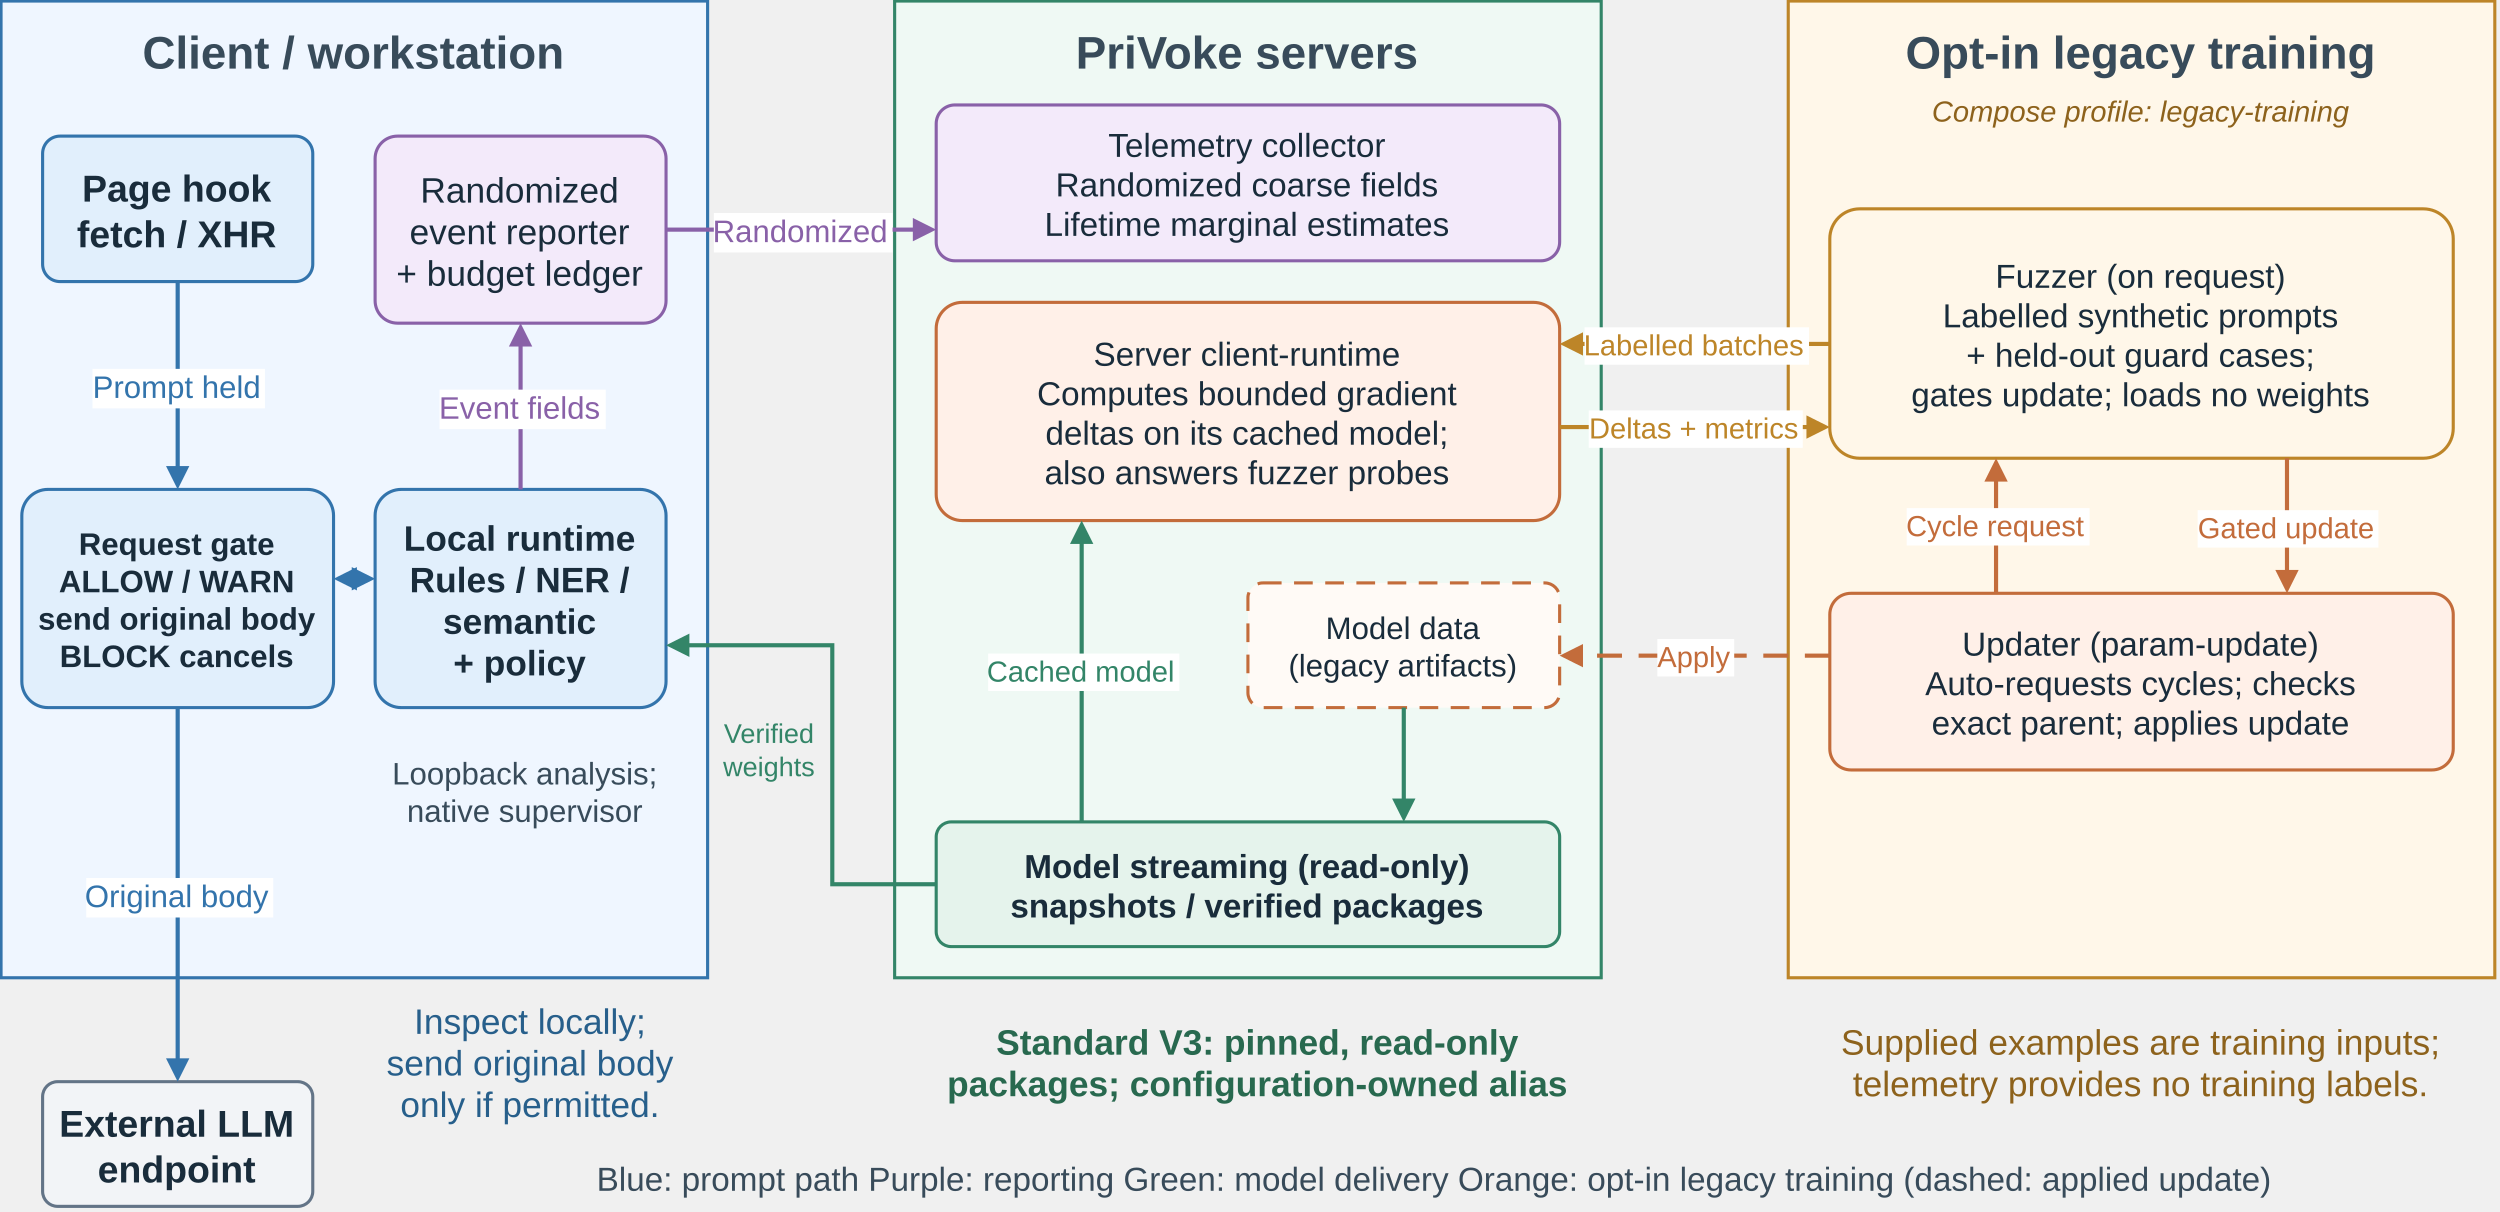
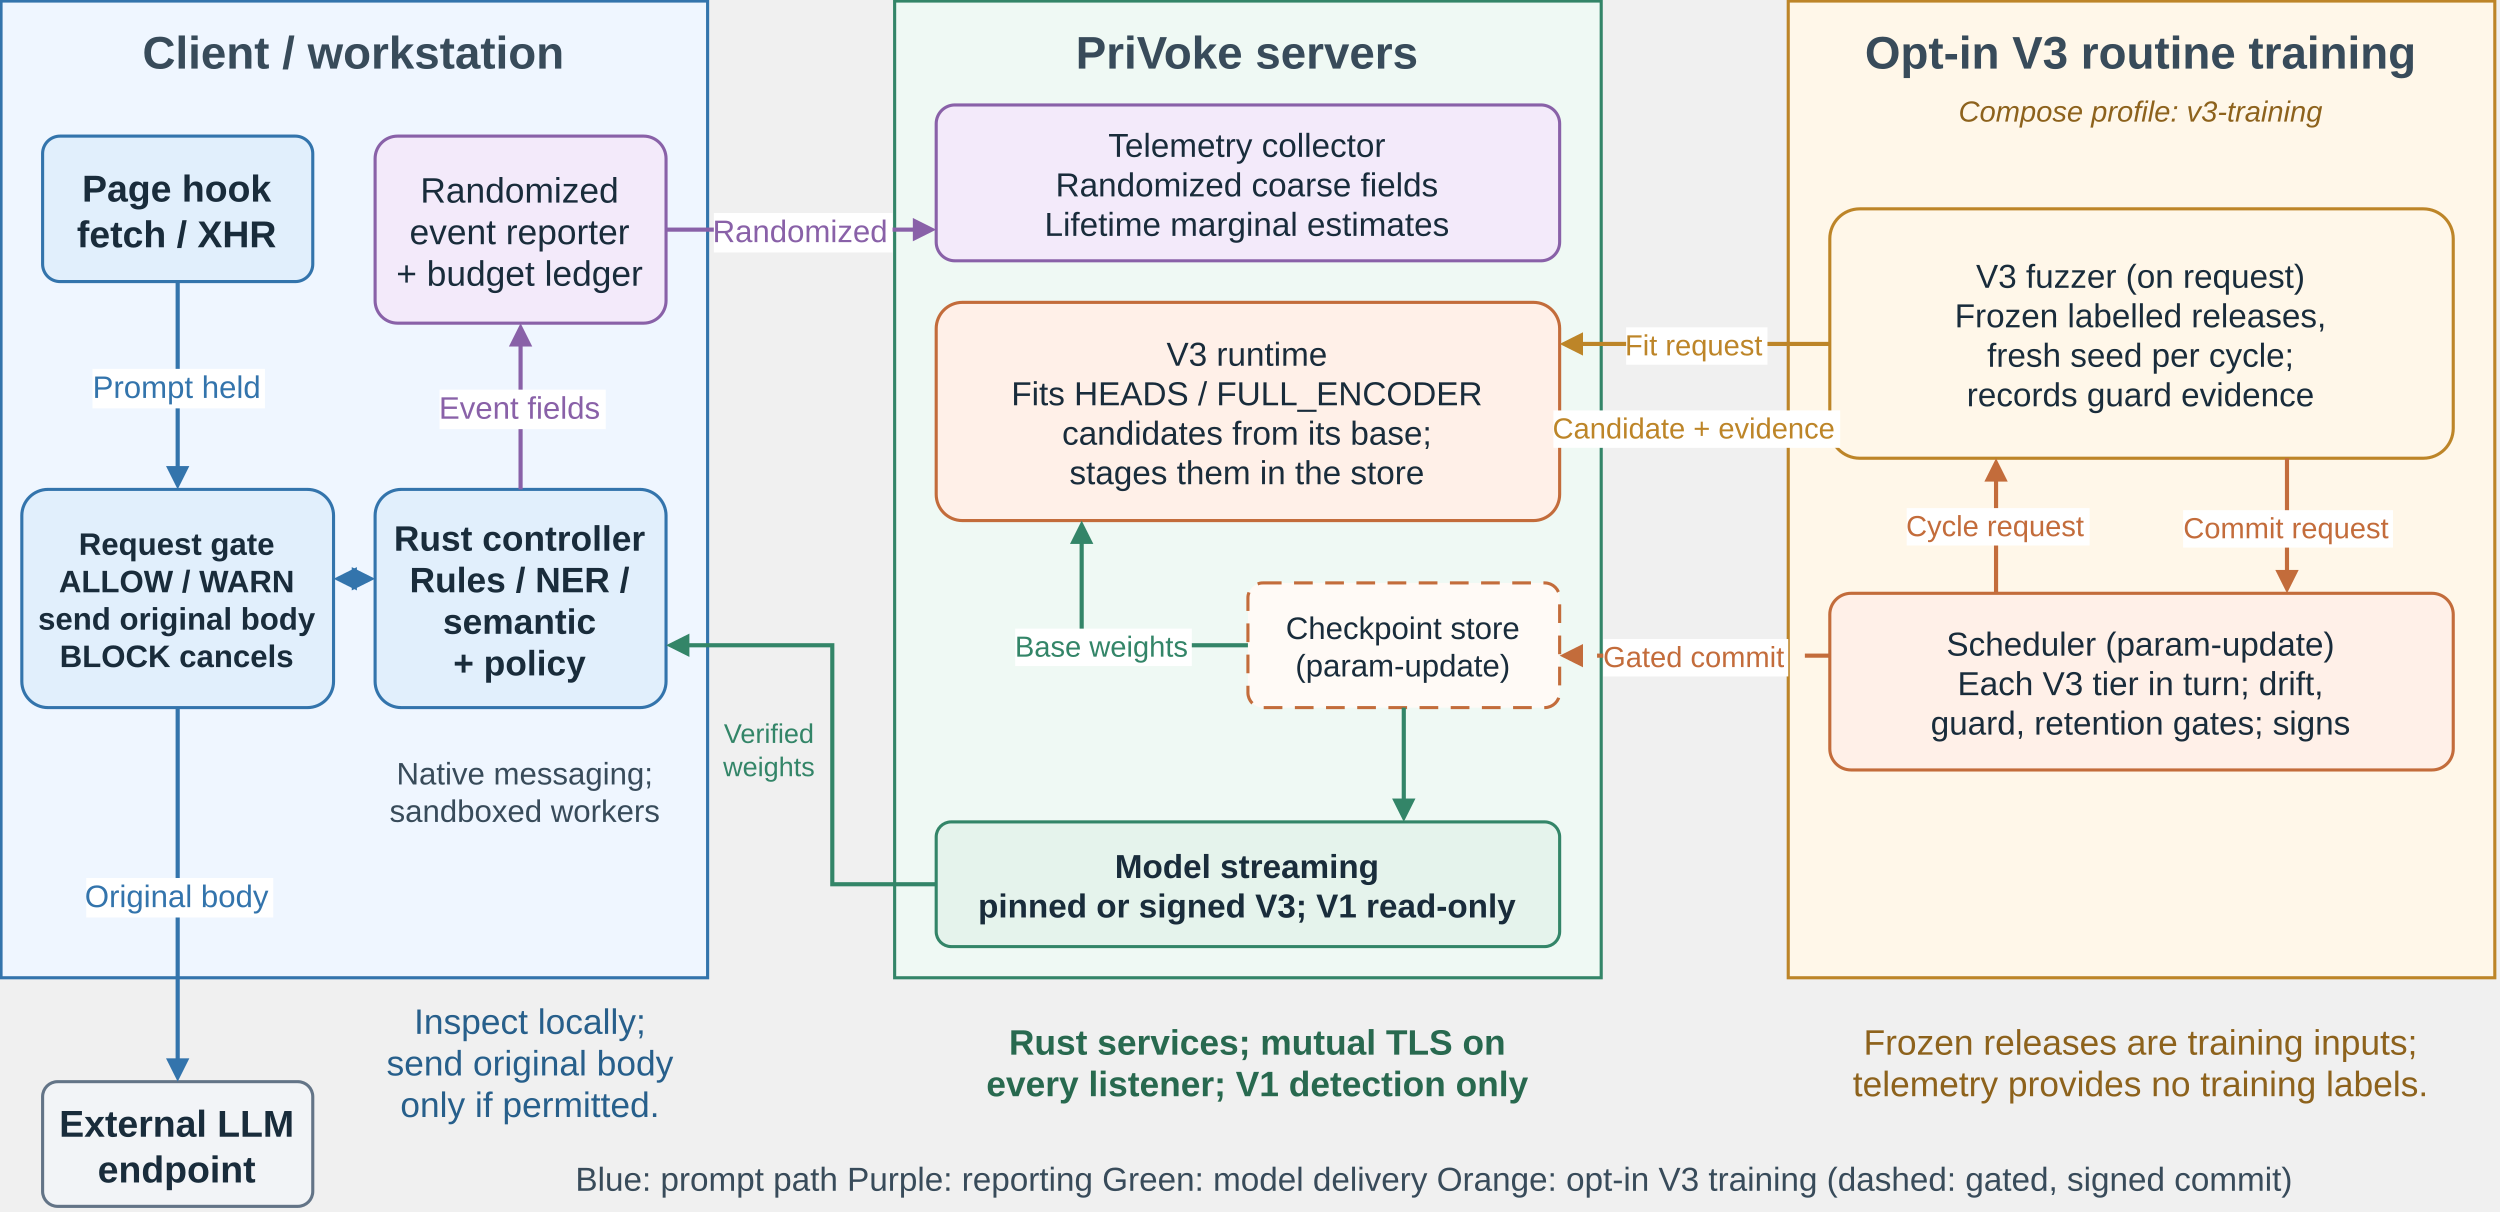
- <svg xmlns="http://www.w3.org/2000/svg" version="1.1" width="1203px" height="583px" viewBox="-0.5 -0.5 1203 583" content="&lt;mxfile host=&quot;Electron&quot; modified=&quot;2026-10-22T14:00:44.283Z&quot; agent=&quot;Mozilla/5.0 (Windows NT 10.0; Win64; x64) AppleWebKit/537.36 (KHTML, like Gecko) draw.io/22.1.18 Chrome/120.0.61.199 Electron/28.1.2 Safari/537.36&quot; version=&quot;22.1.18&quot; etag=&quot;eGs7vqOBSQaDrZtBFvKO&quot;&gt;&#10;  &lt;diagram name=&quot;Current architecture&quot; id=&quot;privoke-current-20261017&quot;&gt;&#10;    &lt;mxGraphModel dx=&quot;-624&quot; dy=&quot;-157&quot; grid=&quot;0&quot; gridSize=&quot;10&quot; guides=&quot;1&quot; tooltips=&quot;1&quot; connect=&quot;1&quot; arrows=&quot;1&quot; fold=&quot;0&quot; page=&quot;0&quot; pageScale=&quot;1&quot; pageWidth=&quot;1200&quot; pageHeight=&quot;600&quot; background=&quot;#ffffff&quot; math=&quot;0&quot; shadow=&quot;0&quot;&gt;&#10;      &lt;root&gt;&#10;        &lt;mxCell id=&quot;0&quot; /&gt;&#10;        &lt;mxCell id=&quot;1&quot; parent=&quot;0&quot; /&gt;&#10;        &lt;mxCell id=&quot;client&quot; value=&quot;&quot; style=&quot;rounded=1;arcSize=12;whiteSpace=nowrap;html=0;fillColor=#eff6ff;strokeColor=#3374ac;strokeWidth=1.5;fontColor=#192c3b;fontFamily=Arial;fontSize=18;fontStyle=0;spacing=5;rounded=0;&quot; parent=&quot;1&quot; vertex=&quot;1&quot;&gt;&#10;          &lt;mxGeometry width=&quot;340&quot; height=&quot;470&quot; as=&quot;geometry&quot; /&gt;&#10;        &lt;/mxCell&gt;&#10;        &lt;mxCell id=&quot;clienttitle&quot; value=&quot;Client / workstation&quot; style=&quot;rounded=1;arcSize=12;whiteSpace=nowrap;html=0;fillColor=#e1effc;strokeColor=#3374ac;strokeWidth=1.5;fontColor=#192c3b;fontFamily=Arial;fontSize=22;fontStyle=1;spacing=5;fillColor=none;strokeColor=none;fontColor=#384b5a;&quot; parent=&quot;1&quot; vertex=&quot;1&quot;&gt;&#10;          &lt;mxGeometry x=&quot;10&quot; y=&quot;5&quot; width=&quot;320&quot; height=&quot;36&quot; as=&quot;geometry&quot; /&gt;&#10;        &lt;/mxCell&gt;&#10;        &lt;mxCell id=&quot;servers&quot; value=&quot;&quot; style=&quot;rounded=1;arcSize=12;whiteSpace=nowrap;html=0;fillColor=#eff9f4;strokeColor=#338568;strokeWidth=1.5;fontColor=#192c3b;fontFamily=Arial;fontSize=18;fontStyle=0;spacing=5;rounded=0;&quot; parent=&quot;1&quot; vertex=&quot;1&quot;&gt;&#10;          &lt;mxGeometry x=&quot;430&quot; width=&quot;340&quot; height=&quot;470&quot; as=&quot;geometry&quot; /&gt;&#10;        &lt;/mxCell&gt;&#10;        &lt;mxCell id=&quot;serverstitle&quot; value=&quot;PriVoke servers&quot; style=&quot;rounded=1;arcSize=12;whiteSpace=nowrap;html=0;fillColor=#e1effc;strokeColor=#3374ac;strokeWidth=1.5;fontColor=#192c3b;fontFamily=Arial;fontSize=22;fontStyle=1;spacing=5;fillColor=none;strokeColor=none;fontColor=#384b5a;&quot; parent=&quot;1&quot; vertex=&quot;1&quot;&gt;&#10;          &lt;mxGeometry x=&quot;440&quot; y=&quot;5&quot; width=&quot;320&quot; height=&quot;36&quot; as=&quot;geometry&quot; /&gt;&#10;        &lt;/mxCell&gt;&#10;        &lt;mxCell id=&quot;fuzzer&quot; value=&quot;&quot; style=&quot;rounded=1;arcSize=12;whiteSpace=nowrap;html=0;fillColor=#fff7e9;strokeColor=#bd8528;strokeWidth=1.5;fontColor=#192c3b;fontFamily=Arial;fontSize=18;fontStyle=0;spacing=5;rounded=0;&quot; parent=&quot;1&quot; vertex=&quot;1&quot;&gt;&#10;          &lt;mxGeometry x=&quot;860&quot; width=&quot;340&quot; height=&quot;470&quot; as=&quot;geometry&quot; /&gt;&#10;        &lt;/mxCell&gt;&#10;        &lt;mxCell id=&quot;fuzzertitle&quot; value=&quot;Opt-in legacy training&quot; style=&quot;rounded=1;arcSize=12;whiteSpace=nowrap;html=0;fillColor=#e1effc;strokeColor=#3374ac;strokeWidth=1.5;fontColor=#192c3b;fontFamily=Arial;fontSize=22;fontStyle=1;spacing=5;fillColor=none;strokeColor=none;fontColor=#384b5a;&quot; parent=&quot;1&quot; vertex=&quot;1&quot;&gt;&#10;          &lt;mxGeometry x=&quot;870&quot; y=&quot;5&quot; width=&quot;320&quot; height=&quot;36&quot; as=&quot;geometry&quot; /&gt;&#10;        &lt;/mxCell&gt;&#10;        &lt;mxCell id=&quot;page&quot; value=&quot;Page hook&amp;#xa;fetch / XHR&quot; style=&quot;rounded=1;arcSize=12;whiteSpace=nowrap;html=0;fillColor=#e1effc;strokeColor=#3374ac;strokeWidth=1.5;fontColor=#192c3b;fontFamily=Arial;fontSize=18;fontStyle=1;spacing=5;&quot; parent=&quot;1&quot; vertex=&quot;1&quot;&gt;&#10;          &lt;mxGeometry x=&quot;20&quot; y=&quot;65&quot; width=&quot;130&quot; height=&quot;70&quot; as=&quot;geometry&quot; /&gt;&#10;        &lt;/mxCell&gt;&#10;        &lt;mxCell id=&quot;reporter&quot; value=&quot;Randomized&amp;#xa;event reporter&amp;#xa;+ budget ledger&quot; style=&quot;rounded=1;arcSize=12;whiteSpace=nowrap;html=0;fillColor=#f3eafa;strokeColor=#8961a8;strokeWidth=1.5;fontColor=#192c3b;fontFamily=Arial;fontSize=17;fontStyle=0;spacing=5;&quot; parent=&quot;1&quot; vertex=&quot;1&quot;&gt;&#10;          &lt;mxGeometry x=&quot;180&quot; y=&quot;65&quot; width=&quot;140&quot; height=&quot;90&quot; as=&quot;geometry&quot; /&gt;&#10;        &lt;/mxCell&gt;&#10;        &lt;mxCell id=&quot;enforce&quot; value=&quot;Request gate&amp;#xa;ALLOW / WARN&amp;#xa;send original body&amp;#xa;BLOCK cancels&quot; style=&quot;rounded=1;arcSize=12;whiteSpace=nowrap;html=0;fillColor=#e1effc;strokeColor=#3374ac;strokeWidth=1.5;fontColor=#192c3b;fontFamily=Arial;fontSize=15;fontStyle=1;spacing=5;&quot; parent=&quot;1&quot; vertex=&quot;1&quot;&gt;&#10;          &lt;mxGeometry x=&quot;10&quot; y=&quot;235&quot; width=&quot;150&quot; height=&quot;105&quot; as=&quot;geometry&quot; /&gt;&#10;        &lt;/mxCell&gt;&#10;        &lt;mxCell id=&quot;local&quot; value=&quot;Local runtime&amp;#xa;Rules / NER /&amp;#xa;semantic&amp;#xa;+ policy&quot; style=&quot;rounded=1;arcSize=12;whiteSpace=nowrap;html=0;fillColor=#e1effc;strokeColor=#3374ac;strokeWidth=1.5;fontColor=#192c3b;fontFamily=Arial;fontSize=17;fontStyle=1;spacing=5;&quot; parent=&quot;1&quot; vertex=&quot;1&quot;&gt;&#10;          &lt;mxGeometry x=&quot;180&quot; y=&quot;235&quot; width=&quot;140&quot; height=&quot;105&quot; as=&quot;geometry&quot; /&gt;&#10;        &lt;/mxCell&gt;&#10;        &lt;mxCell id=&quot;collector&quot; value=&quot;Telemetry collector&amp;#xa;Randomized coarse fields&amp;#xa;Lifetime marginal estimates&quot; style=&quot;rounded=1;arcSize=12;whiteSpace=nowrap;html=0;fillColor=#f3eafa;strokeColor=#8961a8;strokeWidth=1.5;fontColor=#192c3b;fontFamily=Arial;fontSize=16;fontStyle=0;spacing=5;&quot; parent=&quot;1&quot; vertex=&quot;1&quot;&gt;&#10;          &lt;mxGeometry x=&quot;450&quot; y=&quot;50&quot; width=&quot;300&quot; height=&quot;75&quot; as=&quot;geometry&quot; /&gt;&#10;        &lt;/mxCell&gt;&#10;        &lt;mxCell id=&quot;serverRuntime&quot; value=&quot;Server client-runtime&amp;#xa;Computes bounded gradient&amp;#xa;deltas on its cached model;&amp;#xa;also answers fuzzer probes&quot; style=&quot;rounded=1;arcSize=12;whiteSpace=nowrap;html=0;fillColor=#fff0e8;strokeColor=#c36c3b;strokeWidth=1.5;fontColor=#192c3b;fontFamily=Arial;fontSize=16;fontStyle=0;spacing=5;&quot; parent=&quot;1&quot; vertex=&quot;1&quot;&gt;&#10;          &lt;mxGeometry x=&quot;450&quot; y=&quot;145&quot; width=&quot;300&quot; height=&quot;105&quot; as=&quot;geometry&quot; /&gt;&#10;        &lt;/mxCell&gt;&#10;        &lt;mxCell id=&quot;modeldata&quot; value=&quot;Model data&amp;#xa;(legacy artifacts)&quot; style=&quot;rounded=1;arcSize=12;whiteSpace=nowrap;html=0;fillColor=#fff0e8;strokeColor=#c36c3b;strokeWidth=1.5;fontColor=#192c3b;fontFamily=Arial;fontSize=15;fontStyle=0;spacing=5;dashed=1;dashPattern=6 4;fillColor=#fffaf6;&quot; parent=&quot;1&quot; vertex=&quot;1&quot;&gt;&#10;          &lt;mxGeometry x=&quot;600&quot; y=&quot;280&quot; width=&quot;150&quot; height=&quot;60&quot; as=&quot;geometry&quot; /&gt;&#10;        &lt;/mxCell&gt;&#10;        &lt;mxCell id=&quot;packages&quot; value=&quot;Model streaming (read-only)&amp;#xa;snapshots / verified packages&quot; style=&quot;rounded=1;arcSize=12;whiteSpace=nowrap;html=0;fillColor=#e5f3ec;strokeColor=#338568;strokeWidth=1.5;fontColor=#192c3b;fontFamily=Arial;fontSize=16;fontStyle=1;spacing=5;&quot; parent=&quot;1&quot; vertex=&quot;1&quot;&gt;&#10;          &lt;mxGeometry x=&quot;450&quot; y=&quot;395&quot; width=&quot;300&quot; height=&quot;60&quot; as=&quot;geometry&quot; /&gt;&#10;        &lt;/mxCell&gt;&#10;        &lt;mxCell id=&quot;fuzzersvc&quot; value=&quot;Fuzzer (on request)&amp;#xa;Labelled synthetic prompts&amp;#xa;+ held-out guard cases;&amp;#xa;gates update; loads no weights&quot; style=&quot;rounded=1;arcSize=12;whiteSpace=nowrap;html=0;fillColor=#fff7e9;strokeColor=#bd8528;strokeWidth=1.5;fontColor=#192c3b;fontFamily=Arial;fontSize=16;fontStyle=0;spacing=5;&quot; parent=&quot;1&quot; vertex=&quot;1&quot;&gt;&#10;          &lt;mxGeometry x=&quot;880&quot; y=&quot;100&quot; width=&quot;300&quot; height=&quot;120&quot; as=&quot;geometry&quot; /&gt;&#10;        &lt;/mxCell&gt;&#10;        &lt;mxCell id=&quot;updater&quot; value=&quot;Updater (param-update)&amp;#xa;Auto-requests cycles; checks&amp;#xa;exact parent; applies update&quot; style=&quot;rounded=1;arcSize=12;whiteSpace=nowrap;html=0;fillColor=#fff0e8;strokeColor=#c36c3b;strokeWidth=1.5;fontColor=#192c3b;fontFamily=Arial;fontSize=16;fontStyle=0;spacing=5;&quot; parent=&quot;1&quot; vertex=&quot;1&quot;&gt;&#10;          &lt;mxGeometry x=&quot;880&quot; y=&quot;285&quot; width=&quot;300&quot; height=&quot;85&quot; as=&quot;geometry&quot; /&gt;&#10;        &lt;/mxCell&gt;&#10;        &lt;mxCell id=&quot;profilenote&quot; value=&quot;Compose profile: legacy-training&quot; style=&quot;rounded=1;arcSize=12;whiteSpace=nowrap;html=0;fillColor=#e1effc;strokeColor=#3374ac;strokeWidth=1.5;fontColor=#192c3b;fontFamily=Arial;fontSize=14;fontStyle=2;spacing=5;fillColor=none;strokeColor=none;fontColor=#8d621c;&quot; parent=&quot;1&quot; vertex=&quot;1&quot;&gt;&#10;          &lt;mxGeometry x=&quot;870&quot; y=&quot;40&quot; width=&quot;320&quot; height=&quot;25&quot; as=&quot;geometry&quot; /&gt;&#10;        &lt;/mxCell&gt;&#10;        &lt;mxCell id=&quot;llm&quot; value=&quot;External LLM&amp;#xa;endpoint&quot; style=&quot;rounded=1;arcSize=12;whiteSpace=nowrap;html=0;fillColor=#f2f4f7;strokeColor=#637487;strokeWidth=1.5;fontColor=#192c3b;fontFamily=Arial;fontSize=18;fontStyle=1;spacing=5;&quot; parent=&quot;1&quot; vertex=&quot;1&quot;&gt;&#10;          &lt;mxGeometry x=&quot;20&quot; y=&quot;520&quot; width=&quot;130&quot; height=&quot;60&quot; as=&quot;geometry&quot; /&gt;&#10;        &lt;/mxCell&gt;&#10;        &lt;mxCell id=&quot;held&quot; value=&quot;Prompt held&quot; style=&quot;edgeStyle=none;rounded=0;html=0;endArrow=block;endFill=1;strokeColor=#3374ac;strokeWidth=2;fontFamily=Arial;fontSize=15;fontColor=#3374ac;labelBackgroundColor=#ffffff;&quot; parent=&quot;1&quot; edge=&quot;1&quot;&gt;&#10;          &lt;mxGeometry relative=&quot;1&quot; as=&quot;geometry&quot;&gt;&#10;            &lt;mxPoint x=&quot;85&quot; y=&quot;135&quot; as=&quot;sourcePoint&quot; /&gt;&#10;            &lt;mxPoint x=&quot;85&quot; y=&quot;235&quot; as=&quot;targetPoint&quot; /&gt;&#10;          &lt;/mxGeometry&gt;&#10;        &lt;/mxCell&gt;&#10;        &lt;mxCell id=&quot;analysis&quot; value=&quot;&quot; style=&quot;edgeStyle=none;rounded=0;html=0;endArrow=block;endFill=1;strokeColor=#3374ac;strokeWidth=2;fontFamily=Arial;fontSize=15;fontColor=#3374ac;labelBackgroundColor=#ffffff;startArrow=block;startFill=1;&quot; parent=&quot;1&quot; edge=&quot;1&quot;&gt;&#10;          &lt;mxGeometry relative=&quot;1&quot; as=&quot;geometry&quot;&gt;&#10;            &lt;mxPoint x=&quot;160&quot; y=&quot;278&quot; as=&quot;sourcePoint&quot; /&gt;&#10;            &lt;mxPoint x=&quot;180&quot; y=&quot;278&quot; as=&quot;targetPoint&quot; /&gt;&#10;          &lt;/mxGeometry&gt;&#10;        &lt;/mxCell&gt;&#10;        &lt;mxCell id=&quot;telemetryLocal&quot; value=&quot;Event fields&quot; style=&quot;edgeStyle=none;rounded=0;html=0;endArrow=block;endFill=1;strokeColor=#8961a8;strokeWidth=2;fontFamily=Arial;fontSize=15;fontColor=#8961a8;labelBackgroundColor=#ffffff;&quot; parent=&quot;1&quot; edge=&quot;1&quot;&gt;&#10;          &lt;mxGeometry relative=&quot;1&quot; as=&quot;geometry&quot;&gt;&#10;            &lt;mxPoint x=&quot;250&quot; y=&quot;235&quot; as=&quot;sourcePoint&quot; /&gt;&#10;            &lt;mxPoint x=&quot;250&quot; y=&quot;155&quot; as=&quot;targetPoint&quot; /&gt;&#10;          &lt;/mxGeometry&gt;&#10;        &lt;/mxCell&gt;&#10;        &lt;mxCell id=&quot;telemetryReport&quot; value=&quot;Randomized&quot; style=&quot;edgeStyle=none;rounded=0;html=0;endArrow=block;endFill=1;strokeColor=#8961a8;strokeWidth=2;fontFamily=Arial;fontSize=15;fontColor=#8961a8;labelBackgroundColor=#ffffff;&quot; parent=&quot;1&quot; edge=&quot;1&quot;&gt;&#10;          &lt;mxGeometry relative=&quot;1&quot; as=&quot;geometry&quot;&gt;&#10;            &lt;mxPoint x=&quot;320&quot; y=&quot;110&quot; as=&quot;sourcePoint&quot; /&gt;&#10;            &lt;mxPoint x=&quot;450&quot; y=&quot;110&quot; as=&quot;targetPoint&quot; /&gt;&#10;          &lt;/mxGeometry&gt;&#10;        &lt;/mxCell&gt;&#10;        &lt;mxCell id=&quot;send&quot; value=&quot;Original body&quot; style=&quot;edgeStyle=none;rounded=0;html=0;endArrow=block;endFill=1;strokeColor=#3374ac;strokeWidth=2;fontFamily=Arial;fontSize=15;fontColor=#3374ac;labelBackgroundColor=#ffffff;&quot; parent=&quot;1&quot; edge=&quot;1&quot;&gt;&#10;          &lt;mxGeometry relative=&quot;1&quot; as=&quot;geometry&quot;&gt;&#10;            &lt;mxPoint x=&quot;85&quot; y=&quot;340&quot; as=&quot;sourcePoint&quot; /&gt;&#10;            &lt;mxPoint x=&quot;85&quot; y=&quot;520&quot; as=&quot;targetPoint&quot; /&gt;&#10;          &lt;/mxGeometry&gt;&#10;        &lt;/mxCell&gt;&#10;        &lt;mxCell id=&quot;bridge&quot; value=&quot;Loopback analysis;&amp;#xa;native supervisor&quot; style=&quot;rounded=1;arcSize=12;whiteSpace=nowrap;html=0;fillColor=#e1effc;strokeColor=#3374ac;strokeWidth=1.5;fontColor=#192c3b;fontFamily=Arial;fontSize=15;fontStyle=0;spacing=5;fillColor=none;strokeColor=none;fontColor=#384b5a;&quot; parent=&quot;1&quot; vertex=&quot;1&quot;&gt;&#10;          &lt;mxGeometry x=&quot;175&quot; y=&quot;355&quot; width=&quot;155&quot; height=&quot;50&quot; as=&quot;geometry&quot; /&gt;&#10;        &lt;/mxCell&gt;&#10;        &lt;mxCell id=&quot;modelClient&quot; value=&quot;&quot; style=&quot;edgeStyle=none;rounded=0;html=0;endArrow=block;endFill=1;strokeColor=#338568;strokeWidth=2;fontFamily=Arial;fontSize=15;fontColor=#338568;labelBackgroundColor=#ffffff;&quot; parent=&quot;1&quot; edge=&quot;1&quot;&gt;&#10;          &lt;mxGeometry relative=&quot;1&quot; as=&quot;geometry&quot;&gt;&#10;            &lt;mxPoint x=&quot;450&quot; y=&quot;425&quot; as=&quot;sourcePoint&quot; /&gt;&#10;            &lt;mxPoint x=&quot;320&quot; y=&quot;310&quot; as=&quot;targetPoint&quot; /&gt;&#10;            &lt;Array as=&quot;points&quot;&gt;&#10;              &lt;mxPoint x=&quot;400&quot; y=&quot;425&quot; /&gt;&#10;              &lt;mxPoint x=&quot;400&quot; y=&quot;310&quot; /&gt;&#10;            &lt;/Array&gt;&#10;          &lt;/mxGeometry&gt;&#10;        &lt;/mxCell&gt;&#10;        &lt;mxCell id=&quot;clientweights&quot; value=&quot;Verified&amp;#xa;weights&quot; style=&quot;rounded=1;arcSize=12;whiteSpace=nowrap;html=0;fillColor=#e1effc;strokeColor=#3374ac;strokeWidth=1.5;fontColor=#192c3b;fontFamily=Arial;fontSize=13;fontStyle=0;spacing=5;fillColor=none;strokeColor=none;fontColor=#338568;&quot; parent=&quot;1&quot; vertex=&quot;1&quot;&gt;&#10;          &lt;mxGeometry x=&quot;341&quot; y=&quot;335&quot; width=&quot;58&quot; height=&quot;50&quot; as=&quot;geometry&quot; /&gt;&#10;        &lt;/mxCell&gt;&#10;        &lt;mxCell id=&quot;cacheModel&quot; value=&quot;Cached model&quot; style=&quot;edgeStyle=none;rounded=0;html=0;endArrow=block;endFill=1;strokeColor=#338568;strokeWidth=2;fontFamily=Arial;fontSize=14;fontColor=#338568;labelBackgroundColor=#ffffff;&quot; parent=&quot;1&quot; edge=&quot;1&quot;&gt;&#10;          &lt;mxGeometry relative=&quot;1&quot; as=&quot;geometry&quot;&gt;&#10;            &lt;mxPoint x=&quot;520&quot; y=&quot;395&quot; as=&quot;sourcePoint&quot; /&gt;&#10;            &lt;mxPoint x=&quot;520&quot; y=&quot;250&quot; as=&quot;targetPoint&quot; /&gt;&#10;          &lt;/mxGeometry&gt;&#10;        &lt;/mxCell&gt;&#10;        &lt;mxCell id=&quot;reload&quot; value=&quot;&quot; style=&quot;edgeStyle=none;rounded=0;html=0;endArrow=block;endFill=1;strokeColor=#338568;strokeWidth=2;fontFamily=Arial;fontSize=14;fontColor=#338568;labelBackgroundColor=#ffffff;&quot; parent=&quot;1&quot; edge=&quot;1&quot;&gt;&#10;          &lt;mxGeometry relative=&quot;1&quot; as=&quot;geometry&quot;&gt;&#10;            &lt;mxPoint x=&quot;675&quot; y=&quot;340&quot; as=&quot;sourcePoint&quot; /&gt;&#10;            &lt;mxPoint x=&quot;675&quot; y=&quot;395&quot; as=&quot;targetPoint&quot; /&gt;&#10;          &lt;/mxGeometry&gt;&#10;        &lt;/mxCell&gt;&#10;        &lt;mxCell id=&quot;requestCycle&quot; value=&quot;Cycle request&quot; style=&quot;edgeStyle=none;rounded=0;html=0;endArrow=block;endFill=1;strokeColor=#c36c3b;strokeWidth=2;fontFamily=Arial;fontSize=14;fontColor=#c36c3b;labelBackgroundColor=#ffffff;&quot; parent=&quot;1&quot; edge=&quot;1&quot;&gt;&#10;          &lt;mxGeometry relative=&quot;1&quot; as=&quot;geometry&quot;&gt;&#10;            &lt;mxPoint x=&quot;960&quot; y=&quot;285&quot; as=&quot;sourcePoint&quot; /&gt;&#10;            &lt;mxPoint x=&quot;960&quot; y=&quot;220&quot; as=&quot;targetPoint&quot; /&gt;&#10;          &lt;/mxGeometry&gt;&#10;        &lt;/mxCell&gt;&#10;        &lt;mxCell id=&quot;gatedUpdate&quot; value=&quot;Gated update&quot; style=&quot;edgeStyle=none;rounded=0;html=0;endArrow=block;endFill=1;strokeColor=#c36c3b;strokeWidth=2;fontFamily=Arial;fontSize=14;fontColor=#c36c3b;labelBackgroundColor=#ffffff;&quot; parent=&quot;1&quot; edge=&quot;1&quot;&gt;&#10;          &lt;mxGeometry relative=&quot;1&quot; as=&quot;geometry&quot;&gt;&#10;            &lt;mxPoint x=&quot;1100&quot; y=&quot;220&quot; as=&quot;sourcePoint&quot; /&gt;&#10;            &lt;mxPoint x=&quot;1100&quot; y=&quot;285&quot; as=&quot;targetPoint&quot; /&gt;&#10;          &lt;/mxGeometry&gt;&#10;        &lt;/mxCell&gt;&#10;        &lt;mxCell id=&quot;batches&quot; value=&quot;Labelled batches&quot; style=&quot;edgeStyle=none;rounded=0;html=0;endArrow=block;endFill=1;strokeColor=#bd8528;strokeWidth=2;fontFamily=Arial;fontSize=14;fontColor=#bd8528;labelBackgroundColor=#ffffff;&quot; parent=&quot;1&quot; edge=&quot;1&quot;&gt;&#10;          &lt;mxGeometry relative=&quot;1&quot; as=&quot;geometry&quot;&gt;&#10;            &lt;mxPoint x=&quot;880&quot; y=&quot;165&quot; as=&quot;sourcePoint&quot; /&gt;&#10;            &lt;mxPoint x=&quot;750&quot; y=&quot;165&quot; as=&quot;targetPoint&quot; /&gt;&#10;          &lt;/mxGeometry&gt;&#10;        &lt;/mxCell&gt;&#10;        &lt;mxCell id=&quot;deltas&quot; value=&quot;Deltas + metrics&quot; style=&quot;edgeStyle=none;rounded=0;html=0;endArrow=block;endFill=1;strokeColor=#bd8528;strokeWidth=2;fontFamily=Arial;fontSize=14;fontColor=#bd8528;labelBackgroundColor=#ffffff;&quot; parent=&quot;1&quot; edge=&quot;1&quot;&gt;&#10;          &lt;mxGeometry relative=&quot;1&quot; as=&quot;geometry&quot;&gt;&#10;            &lt;mxPoint x=&quot;750&quot; y=&quot;205&quot; as=&quot;sourcePoint&quot; /&gt;&#10;            &lt;mxPoint x=&quot;880&quot; y=&quot;205&quot; as=&quot;targetPoint&quot; /&gt;&#10;          &lt;/mxGeometry&gt;&#10;        &lt;/mxCell&gt;&#10;        &lt;mxCell id=&quot;apply&quot; value=&quot;Apply&quot; style=&quot;edgeStyle=none;rounded=0;html=0;endArrow=block;endFill=1;strokeColor=#c36c3b;strokeWidth=2;fontFamily=Arial;fontSize=14;fontColor=#c36c3b;labelBackgroundColor=#ffffff;dashed=1;dashPattern=6 4;&quot; parent=&quot;1&quot; edge=&quot;1&quot;&gt;&#10;          &lt;mxGeometry relative=&quot;1&quot; as=&quot;geometry&quot;&gt;&#10;            &lt;mxPoint x=&quot;880&quot; y=&quot;315&quot; as=&quot;sourcePoint&quot; /&gt;&#10;            &lt;mxPoint x=&quot;750&quot; y=&quot;315&quot; as=&quot;targetPoint&quot; /&gt;&#10;          &lt;/mxGeometry&gt;&#10;        &lt;/mxCell&gt;&#10;        &lt;mxCell id=&quot;standard&quot; value=&quot;Standard V3: pinned, read-only&amp;#xa;packages; configuration-owned alias&quot; style=&quot;rounded=1;arcSize=12;whiteSpace=nowrap;html=0;fillColor=#e1effc;strokeColor=#3374ac;strokeWidth=1.5;fontColor=#192c3b;fontFamily=Arial;fontSize=17;fontStyle=1;spacing=5;fillColor=none;strokeColor=none;fontColor=#28694f;&quot; parent=&quot;1&quot; vertex=&quot;1&quot;&gt;&#10;          &lt;mxGeometry x=&quot;440&quot; y=&quot;480&quot; width=&quot;330&quot; height=&quot;60&quot; as=&quot;geometry&quot; /&gt;&#10;        &lt;/mxCell&gt;&#10;        &lt;mxCell id=&quot;fuzzernote&quot; value=&quot;Supplied examples are training inputs;&amp;#xa;telemetry provides no training labels.&quot; style=&quot;rounded=1;arcSize=12;whiteSpace=nowrap;html=0;fillColor=#e1effc;strokeColor=#3374ac;strokeWidth=1.5;fontColor=#192c3b;fontFamily=Arial;fontSize=17;fontStyle=0;spacing=5;fillColor=none;strokeColor=none;fontColor=#8d621c;&quot; parent=&quot;1&quot; vertex=&quot;1&quot;&gt;&#10;          &lt;mxGeometry x=&quot;865&quot; y=&quot;480&quot; width=&quot;330&quot; height=&quot;60&quot; as=&quot;geometry&quot; /&gt;&#10;        &lt;/mxCell&gt;&#10;        &lt;mxCell id=&quot;clientnote&quot; value=&quot;Inspect locally;&amp;#xa;send original body&amp;#xa;only if permitted.&quot; style=&quot;rounded=1;arcSize=12;whiteSpace=nowrap;html=0;fillColor=#e1effc;strokeColor=#3374ac;strokeWidth=1.5;fontColor=#192c3b;fontFamily=Arial;fontSize=17;fontStyle=0;spacing=5;fillColor=none;strokeColor=none;fontColor=#275f8b;&quot; parent=&quot;1&quot; vertex=&quot;1&quot;&gt;&#10;          &lt;mxGeometry x=&quot;175&quot; y=&quot;480&quot; width=&quot;160&quot; height=&quot;60&quot; as=&quot;geometry&quot; /&gt;&#10;        &lt;/mxCell&gt;&#10;        &lt;mxCell id=&quot;legend&quot; value=&quot;Blue: prompt path     Purple: reporting     Green: model delivery     Orange: opt-in legacy training (dashed: applied update)&quot; style=&quot;rounded=1;arcSize=12;whiteSpace=nowrap;html=0;fillColor=#e1effc;strokeColor=#3374ac;strokeWidth=1.5;fontColor=#192c3b;fontFamily=Arial;fontSize=16;fontStyle=0;spacing=5;fillColor=none;strokeColor=none;fontColor=#384b5a;&quot; parent=&quot;1&quot; vertex=&quot;1&quot;&gt;&#10;          &lt;mxGeometry x=&quot;190&quot; y=&quot;552&quot; width=&quot;1000&quot; height=&quot;28&quot; as=&quot;geometry&quot; /&gt;&#10;        &lt;/mxCell&gt;&#10;      &lt;/root&gt;&#10;    &lt;/mxGraphModel&gt;&#10;  &lt;/diagram&gt;&#10;&lt;/mxfile&gt;&#10;">
+ <svg xmlns="http://www.w3.org/2000/svg" version="1.1" width="1203px" height="583px" viewBox="-0.5 -0.5 1203 583">
  <defs />
  <g>
    <rect x="0" y="0" width="340" height="470" fill="#eff6ff" stroke="#3374ac" stroke-width="1.5" pointer-events="all" />
    <rect x="10" y="5" width="320" height="36" rx="4.32" ry="4.32" fill="none" stroke="none" pointer-events="all" />
    <g fill="#384b5a" font-family="Arial" font-weight="bold" text-anchor="middle" font-size="22px">
      <text x="169.5" y="32.5">Client / workstation</text>
    </g>
    <rect x="430" y="0" width="340" height="470" fill="#eff9f4" stroke="#338568" stroke-width="1.5" pointer-events="all" />
    <rect x="440" y="5" width="320" height="36" rx="4.32" ry="4.32" fill="none" stroke="none" pointer-events="all" />
    <g fill="#384b5a" font-family="Arial" font-weight="bold" text-anchor="middle" font-size="22px">
      <text x="599.5" y="32.5">PriVoke servers</text>
    </g>
    <rect x="860" y="0" width="340" height="470" fill="#fff7e9" stroke="#bd8528" stroke-width="1.5" pointer-events="all" />
    <rect x="870" y="5" width="320" height="36" rx="4.32" ry="4.32" fill="none" stroke="none" pointer-events="all" />
    <g fill="#384b5a" font-family="Arial" font-weight="bold" text-anchor="middle" font-size="22px">
-       <text x="1029.5" y="32.5">Opt-in legacy training</text>
+       <text x="1029.5" y="32.5">Opt-in V3 routine training</text>
    </g>
    <rect x="20" y="65" width="130" height="70" rx="8.4" ry="8.4" fill="#e1effc" stroke="#3374ac" stroke-width="1.5" pointer-events="all" />
    <g fill="#192c3b" font-family="Arial" font-weight="bold" text-anchor="middle" font-size="18px">
      <text x="84.5" y="96.5">Page hook</text>
      <text x="84.5" y="118.5">fetch / XHR</text>
    </g>
    <rect x="180" y="65" width="140" height="90" rx="10.8" ry="10.8" fill="#f3eafa" stroke="#8961a8" stroke-width="1.5" pointer-events="all" />
    <g fill="#192c3b" font-family="Arial" text-anchor="middle" font-size="17px">
      <text x="249.5" y="97">Randomized</text>
      <text x="249.5" y="117">event reporter</text>
      <text x="249.5" y="137">+ budget ledger</text>
    </g>
    <rect x="10" y="235" width="150" height="105" rx="12.6" ry="12.6" fill="#e1effc" stroke="#3374ac" stroke-width="1.5" pointer-events="all" />
    <g fill="#192c3b" font-family="Arial" font-weight="bold" text-anchor="middle" font-size="15px">
      <text x="84.5" y="266.5">Request gate</text>
      <text x="84.5" y="284.5">ALLOW / WARN</text>
      <text x="84.5" y="302.5">send original body</text>
      <text x="84.5" y="320.5">BLOCK cancels</text>
    </g>
    <rect x="180" y="235" width="140" height="105" rx="12.6" ry="12.6" fill="#e1effc" stroke="#3374ac" stroke-width="1.5" pointer-events="all" />
    <g fill="#192c3b" font-family="Arial" font-weight="bold" text-anchor="middle" font-size="17px">
-       <text x="249.5" y="264.5">Local runtime</text>
+       <text x="249.5" y="264.5">Rust controller</text>
      <text x="249.5" y="284.5">Rules / NER /</text>
      <text x="249.5" y="304.5">semantic</text>
      <text x="249.5" y="324.5">+ policy</text>
    </g>
    <rect x="450" y="50" width="300" height="75" rx="9" ry="9" fill="#f3eafa" stroke="#8961a8" stroke-width="1.5" pointer-events="all" />
    <g fill="#192c3b" font-family="Arial" text-anchor="middle" font-size="16px">
      <text x="599.5" y="75">Telemetry collector</text>
      <text x="599.5" y="94">Randomized coarse fields</text>
      <text x="599.5" y="113">Lifetime marginal estimates</text>
    </g>
    <rect x="450" y="145" width="300" height="105" rx="12.6" ry="12.6" fill="#fff0e8" stroke="#c36c3b" stroke-width="1.5" pointer-events="all" />
    <g fill="#192c3b" font-family="Arial" text-anchor="middle" font-size="16px">
-       <text x="599.5" y="175.5">Server client-runtime</text>
-       <text x="599.5" y="194.5">Computes bounded gradient</text>
-       <text x="599.5" y="213.5">deltas on its cached model;</text>
-       <text x="599.5" y="232.5">also answers fuzzer probes</text>
+       <text x="599.5" y="175.5">V3 runtime</text>
+       <text x="599.5" y="194.5">Fits HEADS / FULL_ENCODER</text>
+       <text x="599.5" y="213.5">candidates from its base;</text>
+       <text x="599.5" y="232.5">stages them in the store</text>
    </g>
    <rect x="600" y="280" width="150" height="60" rx="7.2" ry="7.2" fill="#fffaf6" stroke="#c36c3b" stroke-width="1.5" stroke-dasharray="9 6" pointer-events="all" />
    <g fill="#192c3b" font-family="Arial" text-anchor="middle" font-size="15px">
-       <text x="674.5" y="307">Model data</text>
-       <text x="674.5" y="325">(legacy artifacts)</text>
+       <text x="674.5" y="307">Checkpoint store</text>
+       <text x="674.5" y="325">(param-update)</text>
    </g>
    <rect x="450" y="395" width="300" height="60" rx="7.2" ry="7.2" fill="#e5f3ec" stroke="#338568" stroke-width="1.5" pointer-events="all" />
    <g fill="#192c3b" font-family="Arial" font-weight="bold" text-anchor="middle" font-size="16px">
-       <text x="599.5" y="422">Model streaming (read-only)</text>
-       <text x="599.5" y="441">snapshots / verified packages</text>
+       <text x="599.5" y="422">Model streaming</text>
+       <text x="599.5" y="441">pinned or signed V3; V1 read-only</text>
    </g>
    <rect x="880" y="100" width="300" height="120" rx="14.4" ry="14.4" fill="#fff7e9" stroke="#bd8528" stroke-width="1.5" pointer-events="all" />
    <g fill="#192c3b" font-family="Arial" text-anchor="middle" font-size="16px">
-       <text x="1029.5" y="138">Fuzzer (on request)</text>
-       <text x="1029.5" y="157">Labelled synthetic prompts</text>
-       <text x="1029.5" y="176">+ held-out guard cases;</text>
-       <text x="1029.5" y="195">gates update; loads no weights</text>
+       <text x="1029.5" y="138">V3 fuzzer (on request)</text>
+       <text x="1029.5" y="157">Frozen labelled releases,</text>
+       <text x="1029.5" y="176">fresh seed per cycle;</text>
+       <text x="1029.5" y="195">records guard evidence</text>
    </g>
    <rect x="880" y="285" width="300" height="85" rx="10.2" ry="10.2" fill="#fff0e8" stroke="#c36c3b" stroke-width="1.5" pointer-events="all" />
    <g fill="#192c3b" font-family="Arial" text-anchor="middle" font-size="16px">
-       <text x="1029.5" y="315">Updater (param-update)</text>
-       <text x="1029.5" y="334">Auto-requests cycles; checks</text>
-       <text x="1029.5" y="353">exact parent; applies update</text>
+       <text x="1029.5" y="315">Scheduler (param-update)</text>
+       <text x="1029.5" y="334">Each V3 tier in turn; drift,</text>
+       <text x="1029.5" y="353">guard, retention gates; signs</text>
    </g>
    <rect x="870" y="40" width="320" height="25" rx="3" ry="3" fill="none" stroke="none" pointer-events="all" />
    <g fill="#8d621c" font-family="Arial" font-style="italic" text-anchor="middle" font-size="14px">
-       <text x="1029.5" y="58">Compose profile: legacy-training</text>
+       <text x="1029.5" y="58">Compose profile: v3-training</text>
    </g>
    <rect x="20" y="520" width="130" height="60" rx="7.2" ry="7.2" fill="#f2f4f7" stroke="#637487" stroke-width="1.5" pointer-events="all" />
    <g fill="#192c3b" font-family="Arial" font-weight="bold" text-anchor="middle" font-size="18px">
      <text x="84.5" y="546.5">External LLM</text>
      <text x="84.5" y="568.5">endpoint</text>
    </g>
    <path d="M 85 135 L 85 224.76" fill="none" stroke="#3374ac" stroke-width="2" stroke-miterlimit="10" pointer-events="stroke" />
    <path d="M 85 232.76 L 81 224.76 L 89 224.76 Z" fill="#3374ac" stroke="#3374ac" stroke-width="2" stroke-miterlimit="10" pointer-events="all" />
    <g fill="#3374ac" font-family="Arial" text-anchor="middle" font-size="15px">
      <rect fill="#ffffff" stroke="none" x="44" y="177" width="83" height="19" stroke-width="0" />
      <text x="84.5" y="191">Prompt held</text>
    </g>
    <path d="M 170.24 278 L 169.76 278" fill="none" stroke="#3374ac" stroke-width="2" stroke-miterlimit="10" pointer-events="stroke" />
    <path d="M 162.24 278 L 170.24 274 L 170.24 282 Z" fill="#3374ac" stroke="#3374ac" stroke-width="2" stroke-miterlimit="10" pointer-events="all" />
    <path d="M 177.76 278 L 169.76 282 L 169.76 274 Z" fill="#3374ac" stroke="#3374ac" stroke-width="2" stroke-miterlimit="10" pointer-events="all" />
    <path d="M 250 235 L 250 165.24" fill="none" stroke="#8961a8" stroke-width="2" stroke-miterlimit="10" pointer-events="stroke" />
    <path d="M 250 157.24 L 254 165.24 L 246 165.24 Z" fill="#8961a8" stroke="#8961a8" stroke-width="2" stroke-miterlimit="10" pointer-events="all" />
    <g fill="#8961a8" font-family="Arial" text-anchor="middle" font-size="15px">
      <rect fill="#ffffff" stroke="none" x="211" y="187" width="80" height="19" stroke-width="0" />
      <text x="249.5" y="201">Event fields</text>
    </g>
    <path d="M 320 110 L 439.76 110" fill="none" stroke="#8961a8" stroke-width="2" stroke-miterlimit="10" pointer-events="stroke" />
    <path d="M 447.76 110 L 439.76 114 L 439.76 106 Z" fill="#8961a8" stroke="#8961a8" stroke-width="2" stroke-miterlimit="10" pointer-events="all" />
    <g fill="#8961a8" font-family="Arial" text-anchor="middle" font-size="15px">
      <rect fill="#ffffff" stroke="none" x="343" y="102" width="86" height="19" stroke-width="0" />
      <text x="384.5" y="116">Randomized</text>
    </g>
    <path d="M 85 340 L 85 509.76" fill="none" stroke="#3374ac" stroke-width="2" stroke-miterlimit="10" pointer-events="stroke" />
    <path d="M 85 517.76 L 81 509.76 L 89 509.76 Z" fill="#3374ac" stroke="#3374ac" stroke-width="2" stroke-miterlimit="10" pointer-events="all" />
    <g fill="#3374ac" font-family="Arial" text-anchor="middle" font-size="15px">
      <rect fill="#ffffff" stroke="none" x="41" y="422" width="90" height="19" stroke-width="0" />
      <text x="84.5" y="436">Original body</text>
    </g>
    <rect x="175" y="355" width="155" height="50" rx="6" ry="6" fill="none" stroke="none" pointer-events="all" />
    <g fill="#384b5a" font-family="Arial" text-anchor="middle" font-size="15px">
-       <text x="252" y="377">Loopback analysis;</text>
-       <text x="252" y="395">native supervisor</text>
+       <text x="252" y="377">Native messaging;</text>
+       <text x="252" y="395">sandboxed workers</text>
    </g>
    <path d="M 450 425 L 400 425 L 400 310 L 330.24 310" fill="none" stroke="#338568" stroke-width="2" stroke-miterlimit="10" pointer-events="stroke" />
    <path d="M 322.24 310 L 330.24 306 L 330.24 314 Z" fill="#338568" stroke="#338568" stroke-width="2" stroke-miterlimit="10" pointer-events="all" />
    <rect x="341" y="335" width="58" height="50" rx="6" ry="6" fill="none" stroke="none" pointer-events="all" />
    <g fill="#338568" font-family="Arial" text-anchor="middle" font-size="13px">
      <text x="369.5" y="357">Verified</text>
      <text x="369.5" y="373">weights</text>
    </g>
-     <path d="M 520 395 L 520 260.24" fill="none" stroke="#338568" stroke-width="2" stroke-miterlimit="10" pointer-events="stroke" />
+     <path d="M 600 310 L 520 310 L 520 260.24" fill="none" stroke="#338568" stroke-width="2" stroke-miterlimit="10" pointer-events="stroke" />
    <path d="M 520 252.24 L 524 260.24 L 516 260.24 Z" fill="#338568" stroke="#338568" stroke-width="2" stroke-miterlimit="10" pointer-events="all" />
    <g fill="#338568" font-family="Arial" text-anchor="middle" font-size="14px">
-       <rect fill="#ffffff" stroke="none" x="475" y="314" width="92" height="18" stroke-width="0" />
-       <text x="519.5" y="327.5">Cached model</text>
+       <rect fill="#ffffff" stroke="none" x="488" y="302" width="85" height="18" stroke-width="0" />
+       <text x="529.5" y="315.5">Base weights</text>
    </g>
    <path d="M 675 340 L 675 384.76" fill="none" stroke="#338568" stroke-width="2" stroke-miterlimit="10" pointer-events="stroke" />
    <path d="M 675 392.76 L 671 384.76 L 679 384.76 Z" fill="#338568" stroke="#338568" stroke-width="2" stroke-miterlimit="10" pointer-events="all" />
    <path d="M 960 285 L 960 230.24" fill="none" stroke="#c36c3b" stroke-width="2" stroke-miterlimit="10" pointer-events="stroke" />
    <path d="M 960 222.24 L 964 230.24 L 956 230.24 Z" fill="#c36c3b" stroke="#c36c3b" stroke-width="2" stroke-miterlimit="10" pointer-events="all" />
    <g fill="#c36c3b" font-family="Arial" text-anchor="middle" font-size="14px">
      <rect fill="#ffffff" stroke="none" x="917" y="244" width="88" height="18" stroke-width="0" />
      <text x="959.5" y="257.5">Cycle request</text>
    </g>
    <path d="M 1100 220 L 1100 274.76" fill="none" stroke="#c36c3b" stroke-width="2" stroke-miterlimit="10" pointer-events="stroke" />
    <path d="M 1100 282.76 L 1096 274.76 L 1104 274.76 Z" fill="#c36c3b" stroke="#c36c3b" stroke-width="2" stroke-miterlimit="10" pointer-events="all" />
    <g fill="#c36c3b" font-family="Arial" text-anchor="middle" font-size="14px">
-       <rect fill="#ffffff" stroke="none" x="1057" y="245" width="87" height="18" stroke-width="0" />
-       <text x="1099.5" y="258.5">Gated update</text>
+       <rect fill="#ffffff" stroke="none" x="1050" y="245" width="101" height="18" stroke-width="0" />
+       <text x="1099.5" y="258.5">Commit request</text>
    </g>
    <path d="M 880 165 L 760.24 165" fill="none" stroke="#bd8528" stroke-width="2" stroke-miterlimit="10" pointer-events="stroke" />
    <path d="M 752.24 165 L 760.24 161 L 760.24 169 Z" fill="#bd8528" stroke="#bd8528" stroke-width="2" stroke-miterlimit="10" pointer-events="all" />
    <g fill="#bd8528" font-family="Arial" text-anchor="middle" font-size="14px">
-       <rect fill="#ffffff" stroke="none" x="762" y="157" width="108" height="18" stroke-width="0" />
-       <text x="814.5" y="170.5">Labelled batches</text>
+       <rect fill="#ffffff" stroke="none" x="782" y="157" width="68" height="18" stroke-width="0" />
+       <text x="814.5" y="170.5">Fit request</text>
    </g>
    <path d="M 750 205 L 869.76 205" fill="none" stroke="#bd8528" stroke-width="2" stroke-miterlimit="10" pointer-events="stroke" />
    <path d="M 877.76 205 L 869.76 209 L 869.76 201 Z" fill="#bd8528" stroke="#bd8528" stroke-width="2" stroke-miterlimit="10" pointer-events="all" />
    <g fill="#bd8528" font-family="Arial" text-anchor="middle" font-size="14px">
-       <rect fill="#ffffff" stroke="none" x="764" y="197" width="103" height="18" stroke-width="0" />
-       <text x="814.5" y="210.5">Deltas + metrics</text>
+       <rect fill="#ffffff" stroke="none" x="747" y="197" width="138" height="18" stroke-width="0" />
+       <text x="814.5" y="210.5">Candidate + evidence</text>
    </g>
    <path d="M 880 315 L 760.24 315" fill="none" stroke="#c36c3b" stroke-width="2" stroke-miterlimit="10" stroke-dasharray="12 8" pointer-events="stroke" />
    <path d="M 752.24 315 L 760.24 311 L 760.24 319 Z" fill="#c36c3b" stroke="#c36c3b" stroke-width="2" stroke-miterlimit="10" pointer-events="all" />
    <g fill="#c36c3b" font-family="Arial" text-anchor="middle" font-size="14px">
-       <rect fill="#ffffff" stroke="none" x="797" y="307" width="37" height="18" stroke-width="0" />
-       <text x="814.5" y="320.5">Apply</text>
+       <rect fill="#ffffff" stroke="none" x="771" y="307" width="89" height="18" stroke-width="0" />
+       <text x="814.5" y="320.5">Gated commit</text>
    </g>
    <rect x="440" y="480" width="330" height="60" rx="7.2" ry="7.2" fill="none" stroke="none" pointer-events="all" />
    <g fill="#28694f" font-family="Arial" font-weight="bold" text-anchor="middle" font-size="17px">
-       <text x="604.5" y="507">Standard V3: pinned, read-only</text>
-       <text x="604.5" y="527">packages; configuration-owned alias</text>
+       <text x="604.5" y="507">Rust services; mutual TLS on</text>
+       <text x="604.5" y="527">every listener; V1 detection only</text>
    </g>
    <rect x="865" y="480" width="330" height="60" rx="7.2" ry="7.2" fill="none" stroke="none" pointer-events="all" />
    <g fill="#8d621c" font-family="Arial" text-anchor="middle" font-size="17px">
-       <text x="1029.5" y="507">Supplied examples are training inputs;</text>
+       <text x="1029.5" y="507">Frozen releases are training inputs;</text>
      <text x="1029.5" y="527">telemetry provides no training labels.</text>
    </g>
    <rect x="175" y="480" width="160" height="60" rx="7.2" ry="7.2" fill="none" stroke="none" pointer-events="all" />
    <g fill="#275f8b" font-family="Arial" text-anchor="middle" font-size="17px">
      <text x="254.5" y="497">Inspect locally;</text>
      <text x="254.5" y="517">send original body</text>
      <text x="254.5" y="537">only if permitted.</text>
    </g>
    <rect x="190" y="552" width="1000" height="28" rx="3.36" ry="3.36" fill="none" stroke="none" pointer-events="all" />
    <g fill="#384b5a" font-family="Arial" text-anchor="middle" font-size="16px">
-       <text x="689.5" y="572.5">Blue: prompt path     Purple: reporting     Green: model delivery     Orange: opt-in legacy training (dashed: applied update)</text>
+       <text x="689.5" y="572.5">Blue: prompt path     Purple: reporting     Green: model delivery     Orange: opt-in V3 training (dashed: gated, signed commit)</text>
    </g>
  </g>
</svg>
